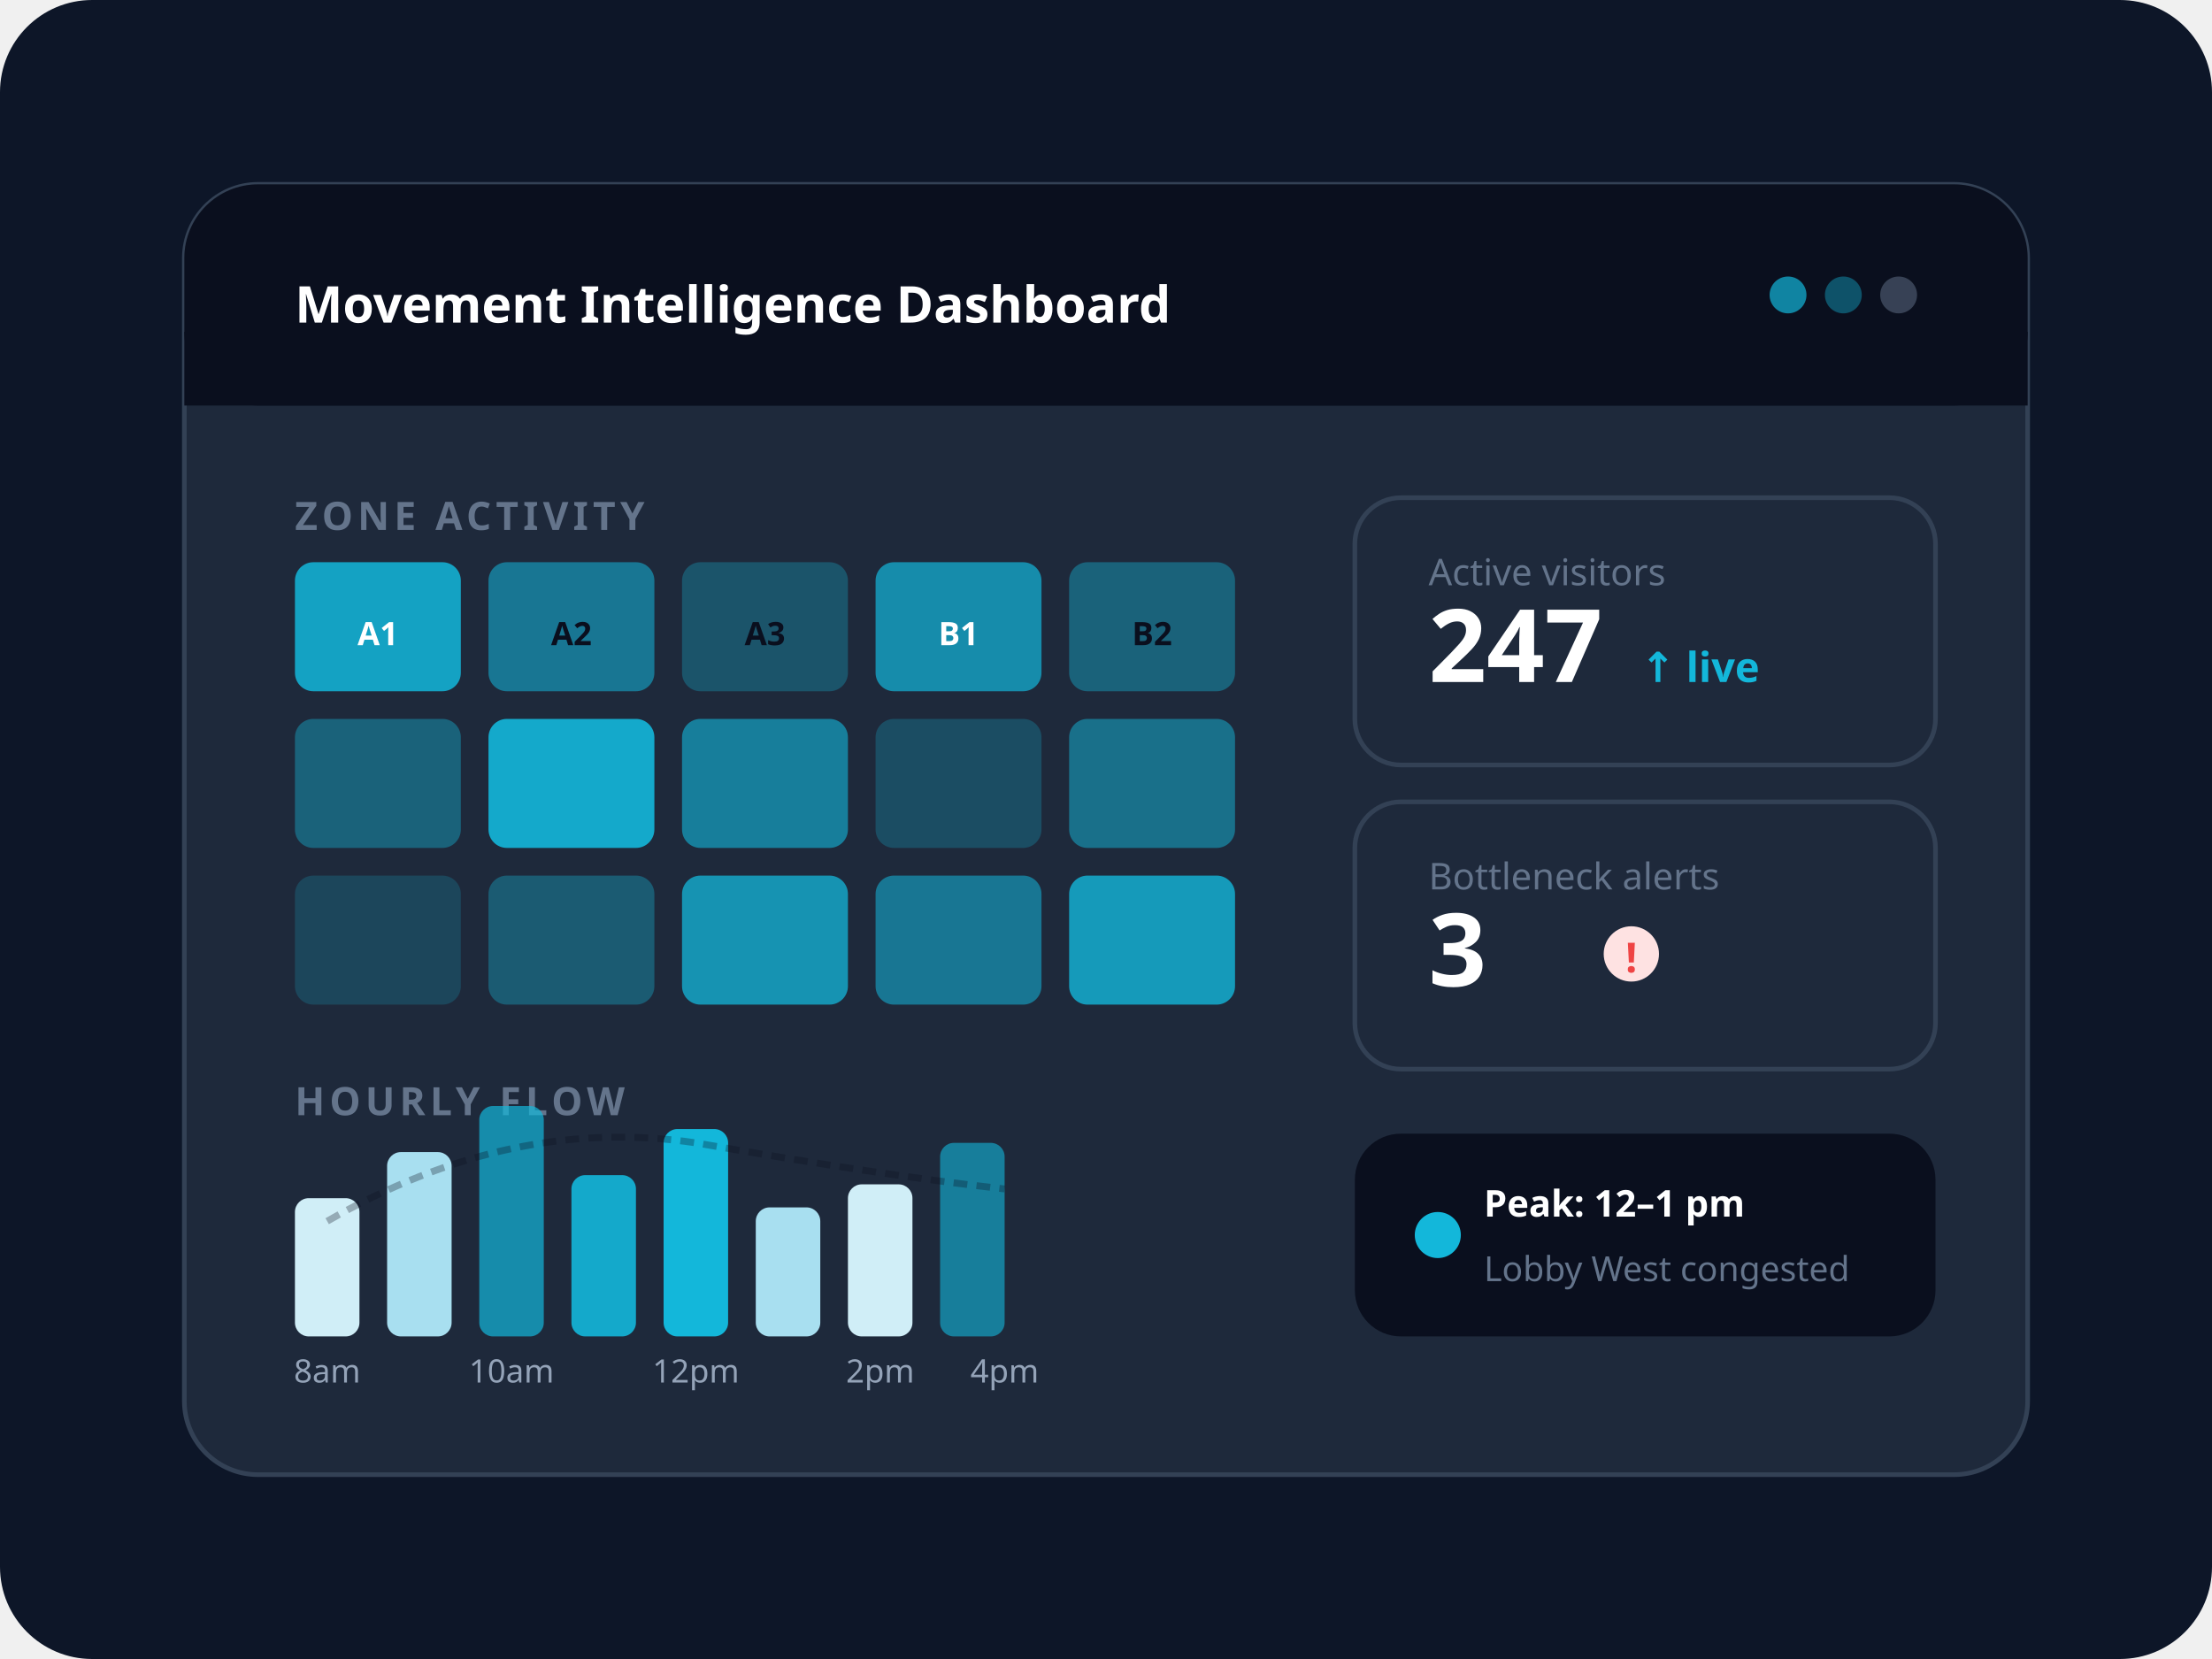
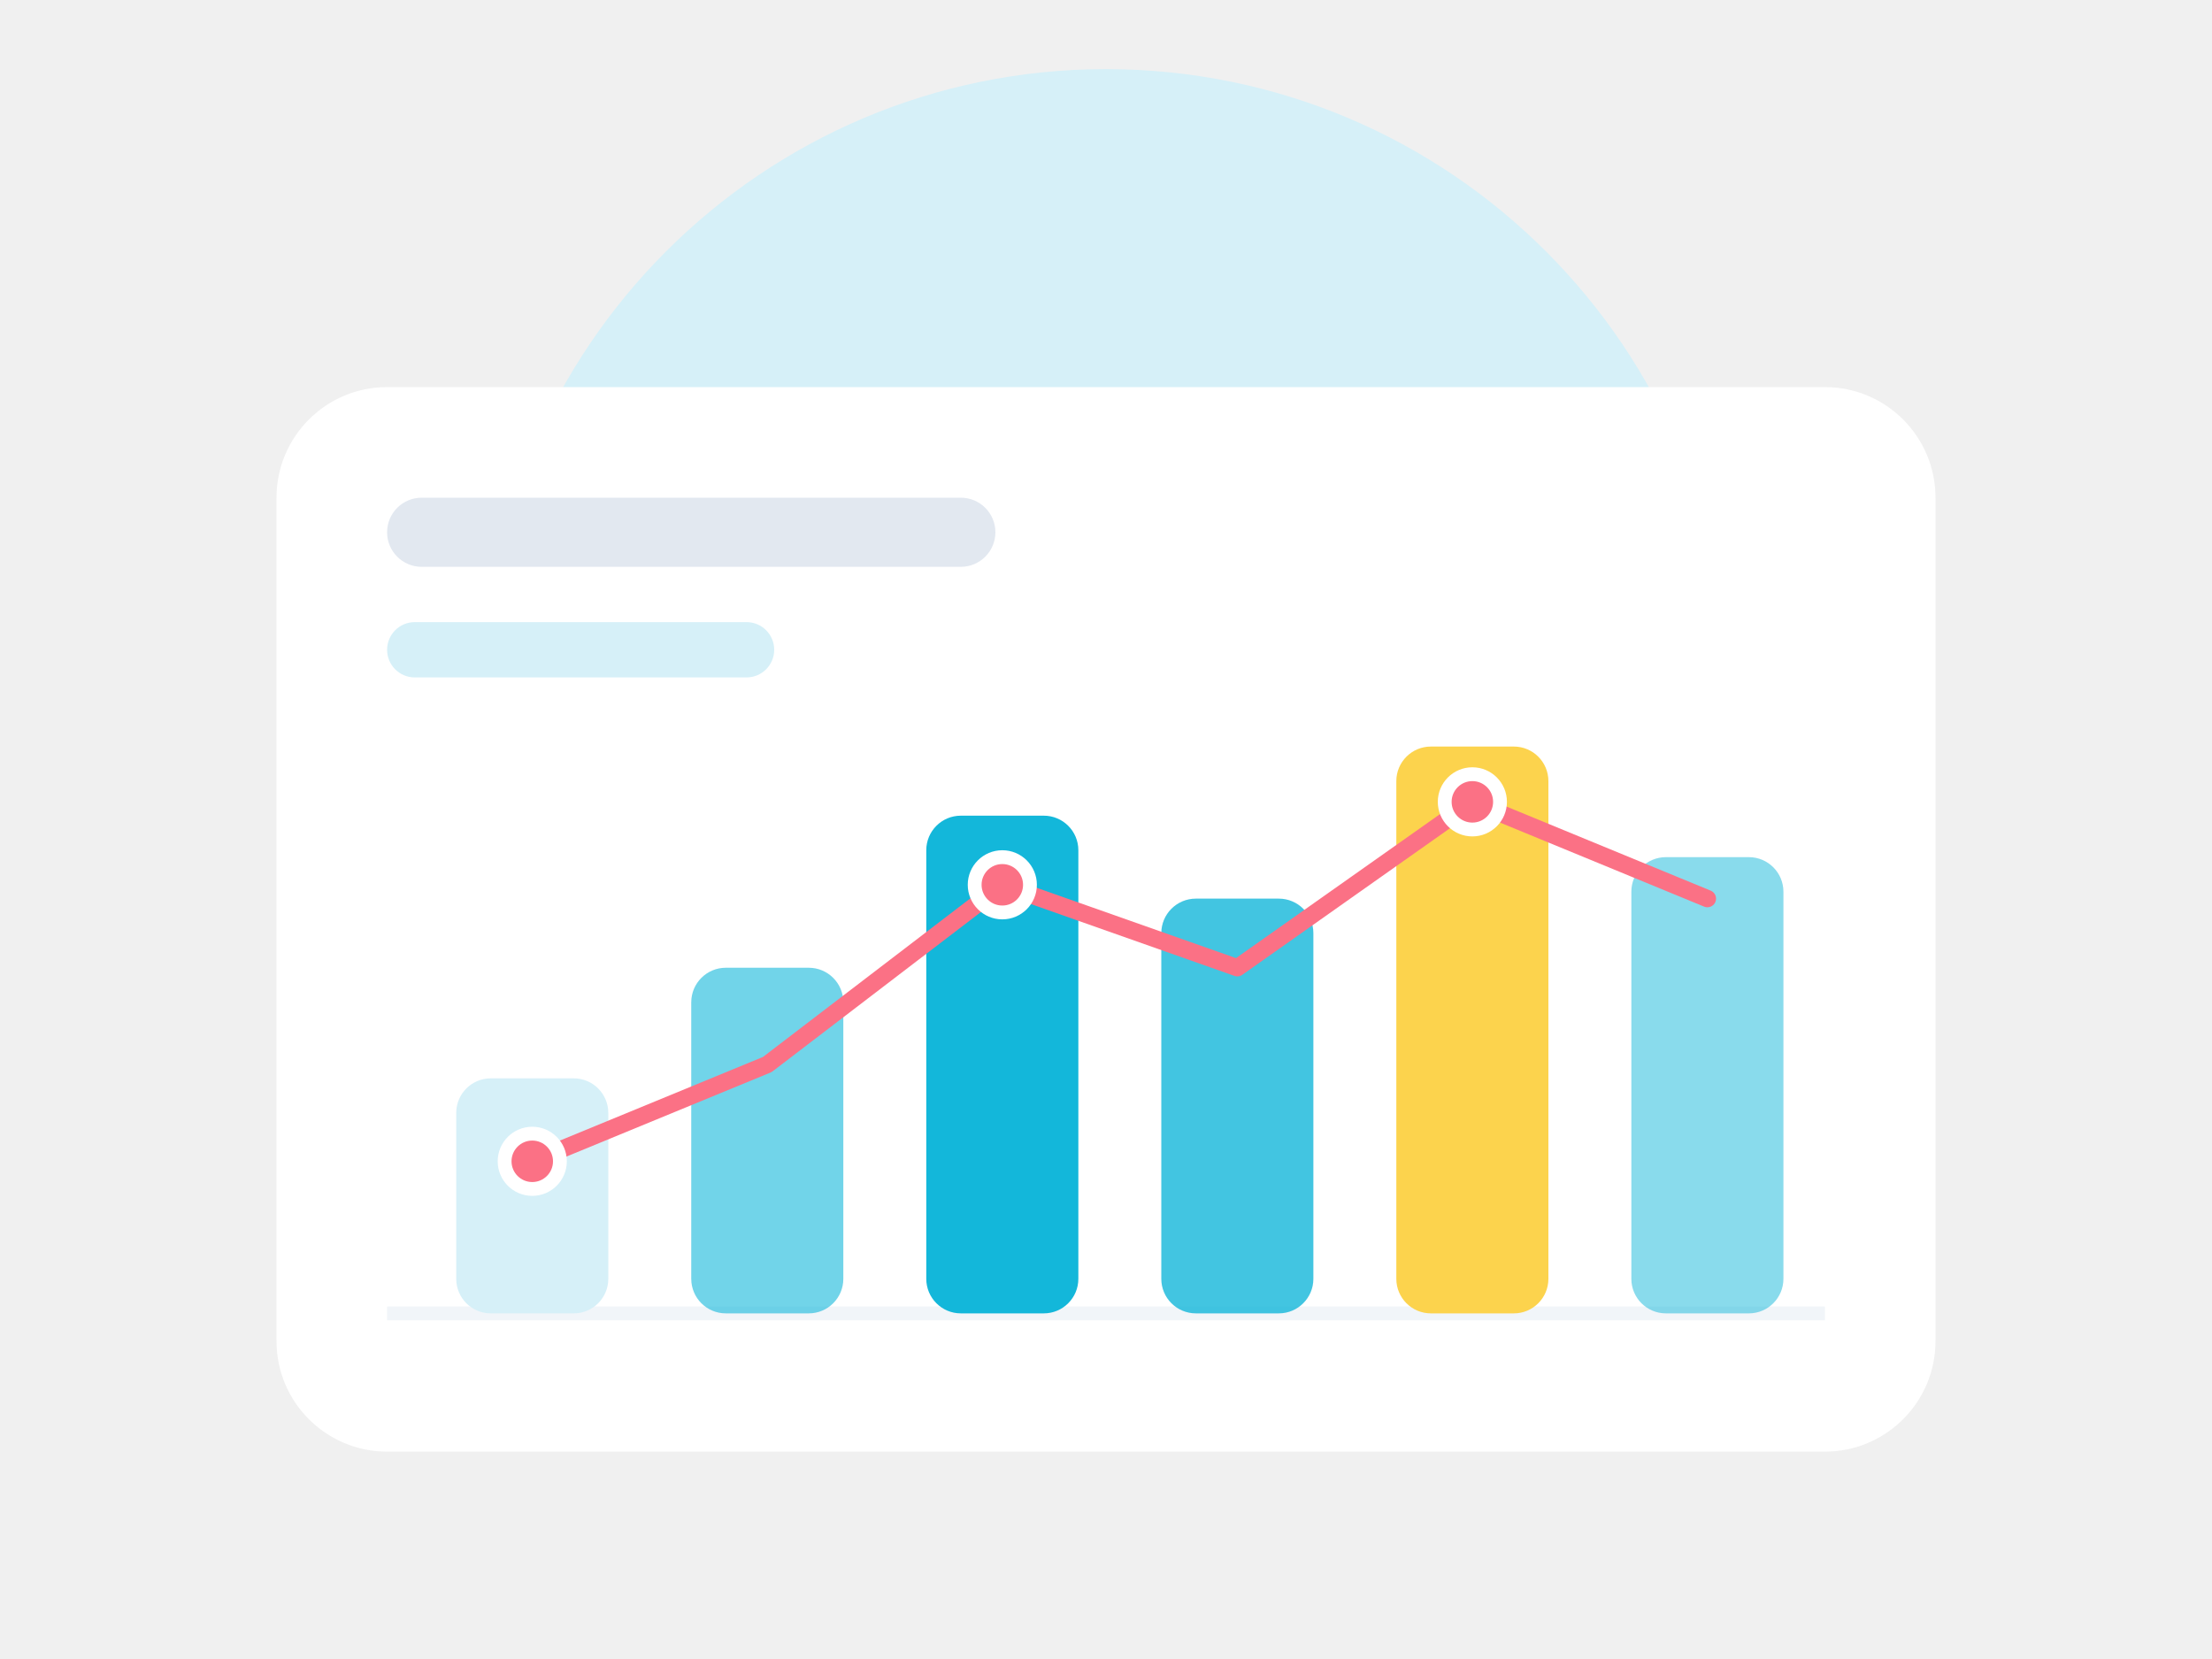
- <svg xmlns="http://www.w3.org/2000/svg" width="480" height="360" viewBox="0 0 480 360" fill="none">
-   <rect width="480" height="360" rx="20" fill="#0D1628" />
-   <g filter="url(#panel-shadow)">
-     <rect x="40" y="40" width="400" height="280" rx="16" fill="#1E293B" stroke="#334155" stroke-width="1" />
-   </g>
-   <rect x="40" y="40" width="400" height="48" rx="16" fill="#0A0F1E" />
-   <rect x="40" y="72" width="400" height="16" fill="#0A0F1E" />
-   <text x="64" y="70" font-family="system-ui,sans-serif" font-size="11" font-weight="600" fill="white">Movement Intelligence Dashboard</text>
-   <circle cx="388" cy="64" r="4" fill="#13B7DA" opacity="0.7" />
-   <circle cx="400" cy="64" r="4" fill="#13B7DA" opacity="0.4" />
-   <circle cx="412" cy="64" r="4" fill="#64748B" opacity="0.5" />
-   <text x="64" y="115" font-family="system-ui,sans-serif" font-size="8.5" font-weight="600" fill="#64748B" letter-spacing="1">ZONE ACTIVITY</text>
-   <rect x="64" y="122" width="36" height="28" rx="4" fill="#13B7DA" opacity="0.85" />
-   <rect x="106" y="122" width="36" height="28" rx="4" fill="#13B7DA" opacity="0.55" />
-   <rect x="148" y="122" width="36" height="28" rx="4" fill="#13B7DA" opacity="0.30" />
-   <rect x="190" y="122" width="36" height="28" rx="4" fill="#13B7DA" opacity="0.70" />
-   <rect x="232" y="122" width="36" height="28" rx="4" fill="#13B7DA" opacity="0.40" />
-   <rect x="64" y="156" width="36" height="28" rx="4" fill="#13B7DA" opacity="0.40" />
-   <rect x="106" y="156" width="36" height="28" rx="4" fill="#13B7DA" opacity="0.90" />
-   <rect x="148" y="156" width="36" height="28" rx="4" fill="#13B7DA" opacity="0.60" />
-   <rect x="190" y="156" width="36" height="28" rx="4" fill="#13B7DA" opacity="0.25" />
-   <rect x="232" y="156" width="36" height="28" rx="4" fill="#13B7DA" opacity="0.50" />
-   <rect x="64" y="190" width="36" height="28" rx="4" fill="#13B7DA" opacity="0.20" />
-   <rect x="106" y="190" width="36" height="28" rx="4" fill="#13B7DA" opacity="0.35" />
-   <rect x="148" y="190" width="36" height="28" rx="4" fill="#13B7DA" opacity="0.75" />
-   <rect x="190" y="190" width="36" height="28" rx="4" fill="#13B7DA" opacity="0.55" />
-   <rect x="232" y="190" width="36" height="28" rx="4" fill="#13B7DA" opacity="0.80" />
-   <text x="82" y="140" font-family="system-ui,sans-serif" font-size="7" fill="white" text-anchor="middle" font-weight="600">A1</text>
-   <text x="124" y="140" font-family="system-ui,sans-serif" font-size="7" fill="#0A0F1E" text-anchor="middle" font-weight="600">A2</text>
-   <text x="166" y="140" font-family="system-ui,sans-serif" font-size="7" fill="#0A0F1E" text-anchor="middle" font-weight="600">A3</text>
-   <text x="208" y="140" font-family="system-ui,sans-serif" font-size="7" fill="white" text-anchor="middle" font-weight="600">B1</text>
-   <text x="250" y="140" font-family="system-ui,sans-serif" font-size="7" fill="#0A0F1E" text-anchor="middle" font-weight="600">B2</text>
-   <rect x="294" y="108" width="126" height="58" rx="10" fill="#1E293B" stroke="#334155" stroke-width="1" />
-   <text x="310" y="127" font-family="system-ui,sans-serif" font-size="8" fill="#64748B">Active visitors</text>
-   <text x="310" y="148" font-family="system-ui,sans-serif" font-size="22" font-weight="700" fill="white">247</text>
-   <text x="356" y="148" font-family="system-ui,sans-serif" font-size="9" fill="#13B7DA" font-weight="600">↑ live</text>
-   <rect x="294" y="174" width="126" height="58" rx="10" fill="#1E293B" stroke="#334155" stroke-width="1" />
-   <text x="310" y="193" font-family="system-ui,sans-serif" font-size="8" fill="#64748B">Bottleneck alerts</text>
-   <text x="310" y="214" font-family="system-ui,sans-serif" font-size="22" font-weight="700" fill="white">3</text>
-   <circle cx="354" cy="207" r="6" fill="#FEE2E2" />
-   <text x="354" y="211" font-family="system-ui,sans-serif" font-size="9" fill="#EF4444" text-anchor="middle" font-weight="700">!</text>
-   <text x="64" y="242" font-family="system-ui,sans-serif" font-size="8.5" font-weight="600" fill="#64748B" letter-spacing="1">HOURLY FLOW</text>
-   <rect x="64" y="260" width="14" height="30" rx="3" fill="#D0EEF7" />
-   <rect x="84" y="250" width="14" height="40" rx="3" fill="#A8DFF0" />
-   <rect x="104" y="240" width="14" height="50" rx="3" fill="#13B7DA" opacity="0.7" />
-   <rect x="124" y="255" width="14" height="35" rx="3" fill="#13B7DA" opacity="0.9" />
-   <rect x="144" y="245" width="14" height="45" rx="3" fill="#13B7DA" />
-   <rect x="164" y="262" width="14" height="28" rx="3" fill="#A8DFF0" />
-   <rect x="184" y="257" width="14" height="33" rx="3" fill="#D0EEF7" />
-   <rect x="204" y="248" width="14" height="42" rx="3" fill="#13B7DA" opacity="0.6" />
-   <text x="71" y="300" font-family="system-ui,sans-serif" font-size="7" fill="#94A3B8" text-anchor="middle">8am</text>
-   <text x="111" y="300" font-family="system-ui,sans-serif" font-size="7" fill="#94A3B8" text-anchor="middle">10am</text>
-   <text x="151" y="300" font-family="system-ui,sans-serif" font-size="7" fill="#94A3B8" text-anchor="middle">12pm</text>
-   <text x="191" y="300" font-family="system-ui,sans-serif" font-size="7" fill="#94A3B8" text-anchor="middle">2pm</text>
-   <text x="218" y="300" font-family="system-ui,sans-serif" font-size="7" fill="#94A3B8" text-anchor="middle">4pm</text>
-   <path d="M71 265 Q111 242 151 248 Q191 255 218 258" stroke="#0A0F1E" stroke-width="1.5" fill="none" stroke-dasharray="3,2" opacity="0.3" />
-   <rect x="294" y="246" width="126" height="44" rx="10" fill="#0A0F1E" />
-   <circle cx="312" cy="268" r="5" fill="#13B7DA" />
-   <text x="322" y="264" font-family="system-ui,sans-serif" font-size="8" fill="white" font-weight="600">Peak: 12–1 pm</text>
-   <text x="322" y="278" font-family="system-ui,sans-serif" font-size="7.5" fill="#64748B">Lobby West congested</text>
+ <svg xmlns="http://www.w3.org/2000/svg" viewBox="0 0 320 240" fill="none">
+   <circle cx="160" cy="100" r="90" fill="#D6F0F8" />
+   <rect x="40" y="56" width="240" height="154" rx="16" fill="white" />
+   <rect x="56" y="72" width="88" height="10" rx="5" fill="#E2E8F0" />
+   <rect x="56" y="90" width="56" height="8" rx="4" fill="#D6F0F8" />
+   <line x1="56" y1="190" x2="264" y2="190" stroke="#F1F5F9" stroke-width="2" />
+   <rect x="66" y="156" width="22" height="34" rx="5" fill="#D6F0F8" />
+   <rect x="100" y="140" width="22" height="50" rx="5" fill="#13B7DA" opacity="0.6" />
+   <rect x="134" y="118" width="22" height="72" rx="5" fill="#13B7DA" />
+   <rect x="168" y="130" width="22" height="60" rx="5" fill="#13B7DA" opacity="0.8" />
+   <rect x="202" y="108" width="22" height="82" rx="5" fill="#FCD34D" />
+   <rect x="236" y="124" width="22" height="66" rx="5" fill="#13B7DA" opacity="0.5" />
+   <path d="M77 168 L111 154 L145 128 L179 140 L213 116 L247 130" stroke="#FB7185" stroke-width="2.5" fill="none" stroke-linecap="round" stroke-linejoin="round" />
+   <circle cx="77" cy="168" r="4" fill="#FB7185" stroke="white" stroke-width="2" />
+   <circle cx="145" cy="128" r="4" fill="#FB7185" stroke="white" stroke-width="2" />
+   <circle cx="213" cy="116" r="4" fill="#FB7185" stroke="white" stroke-width="2" />
</svg>
